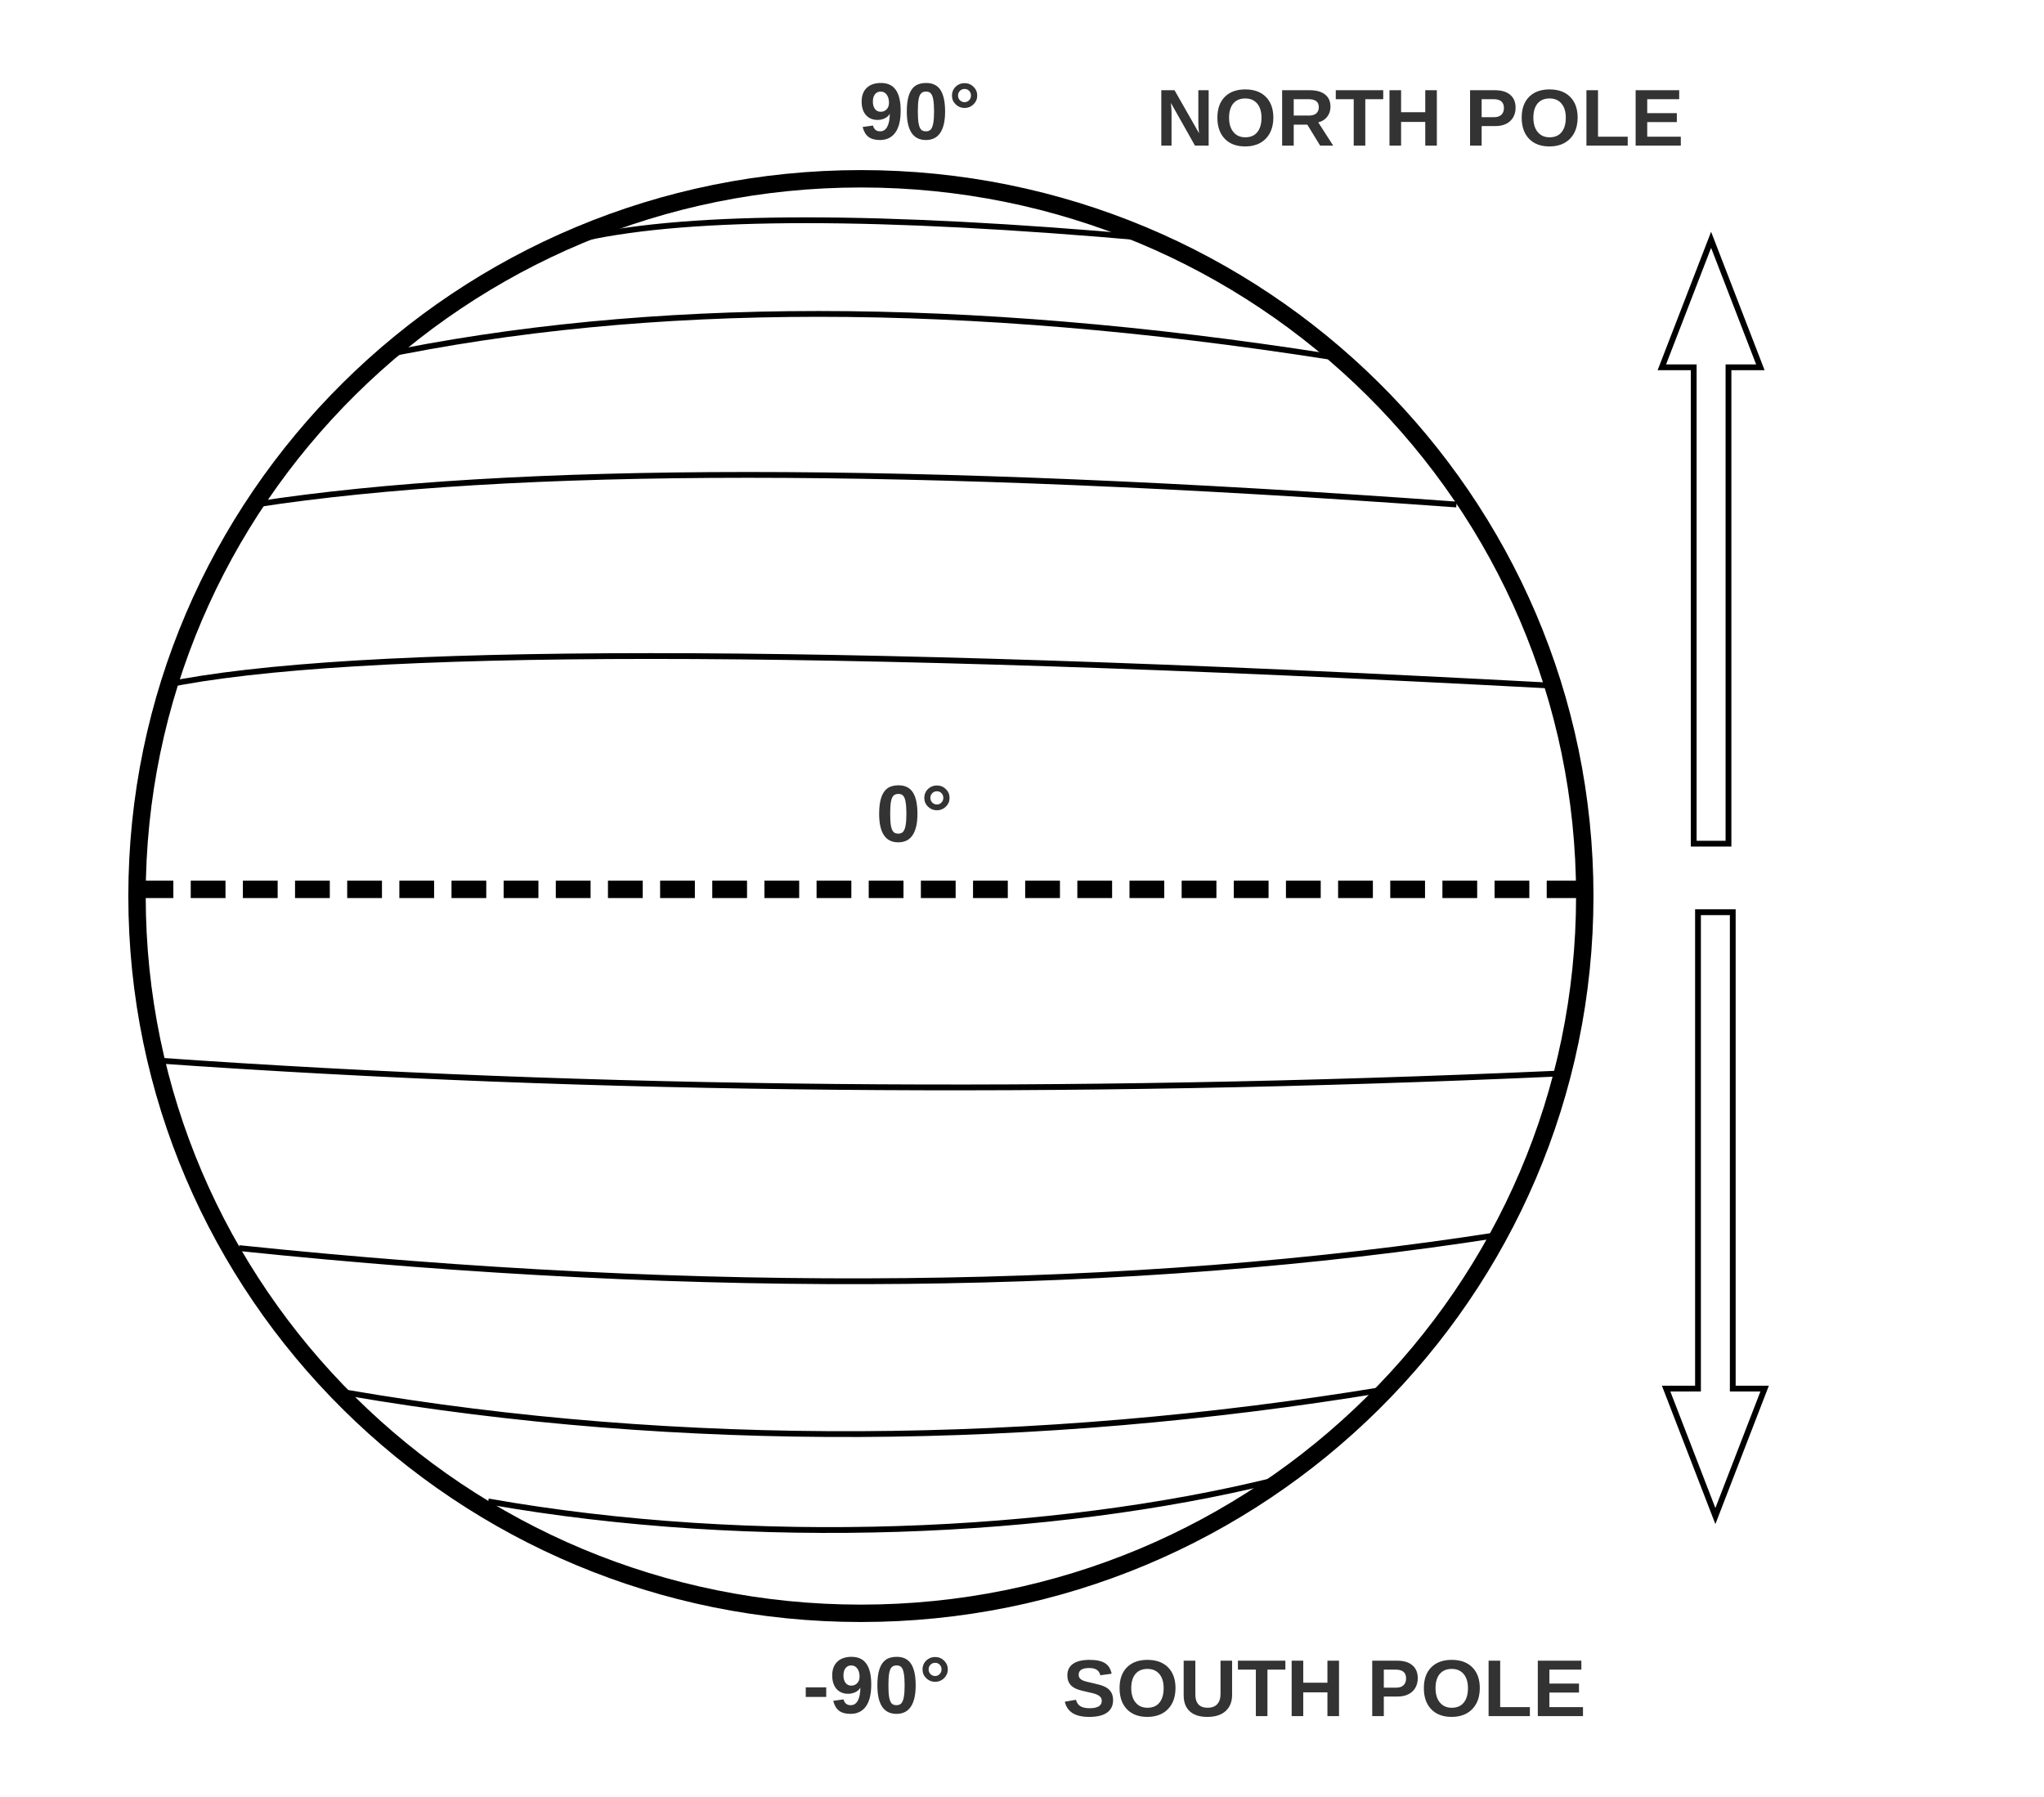
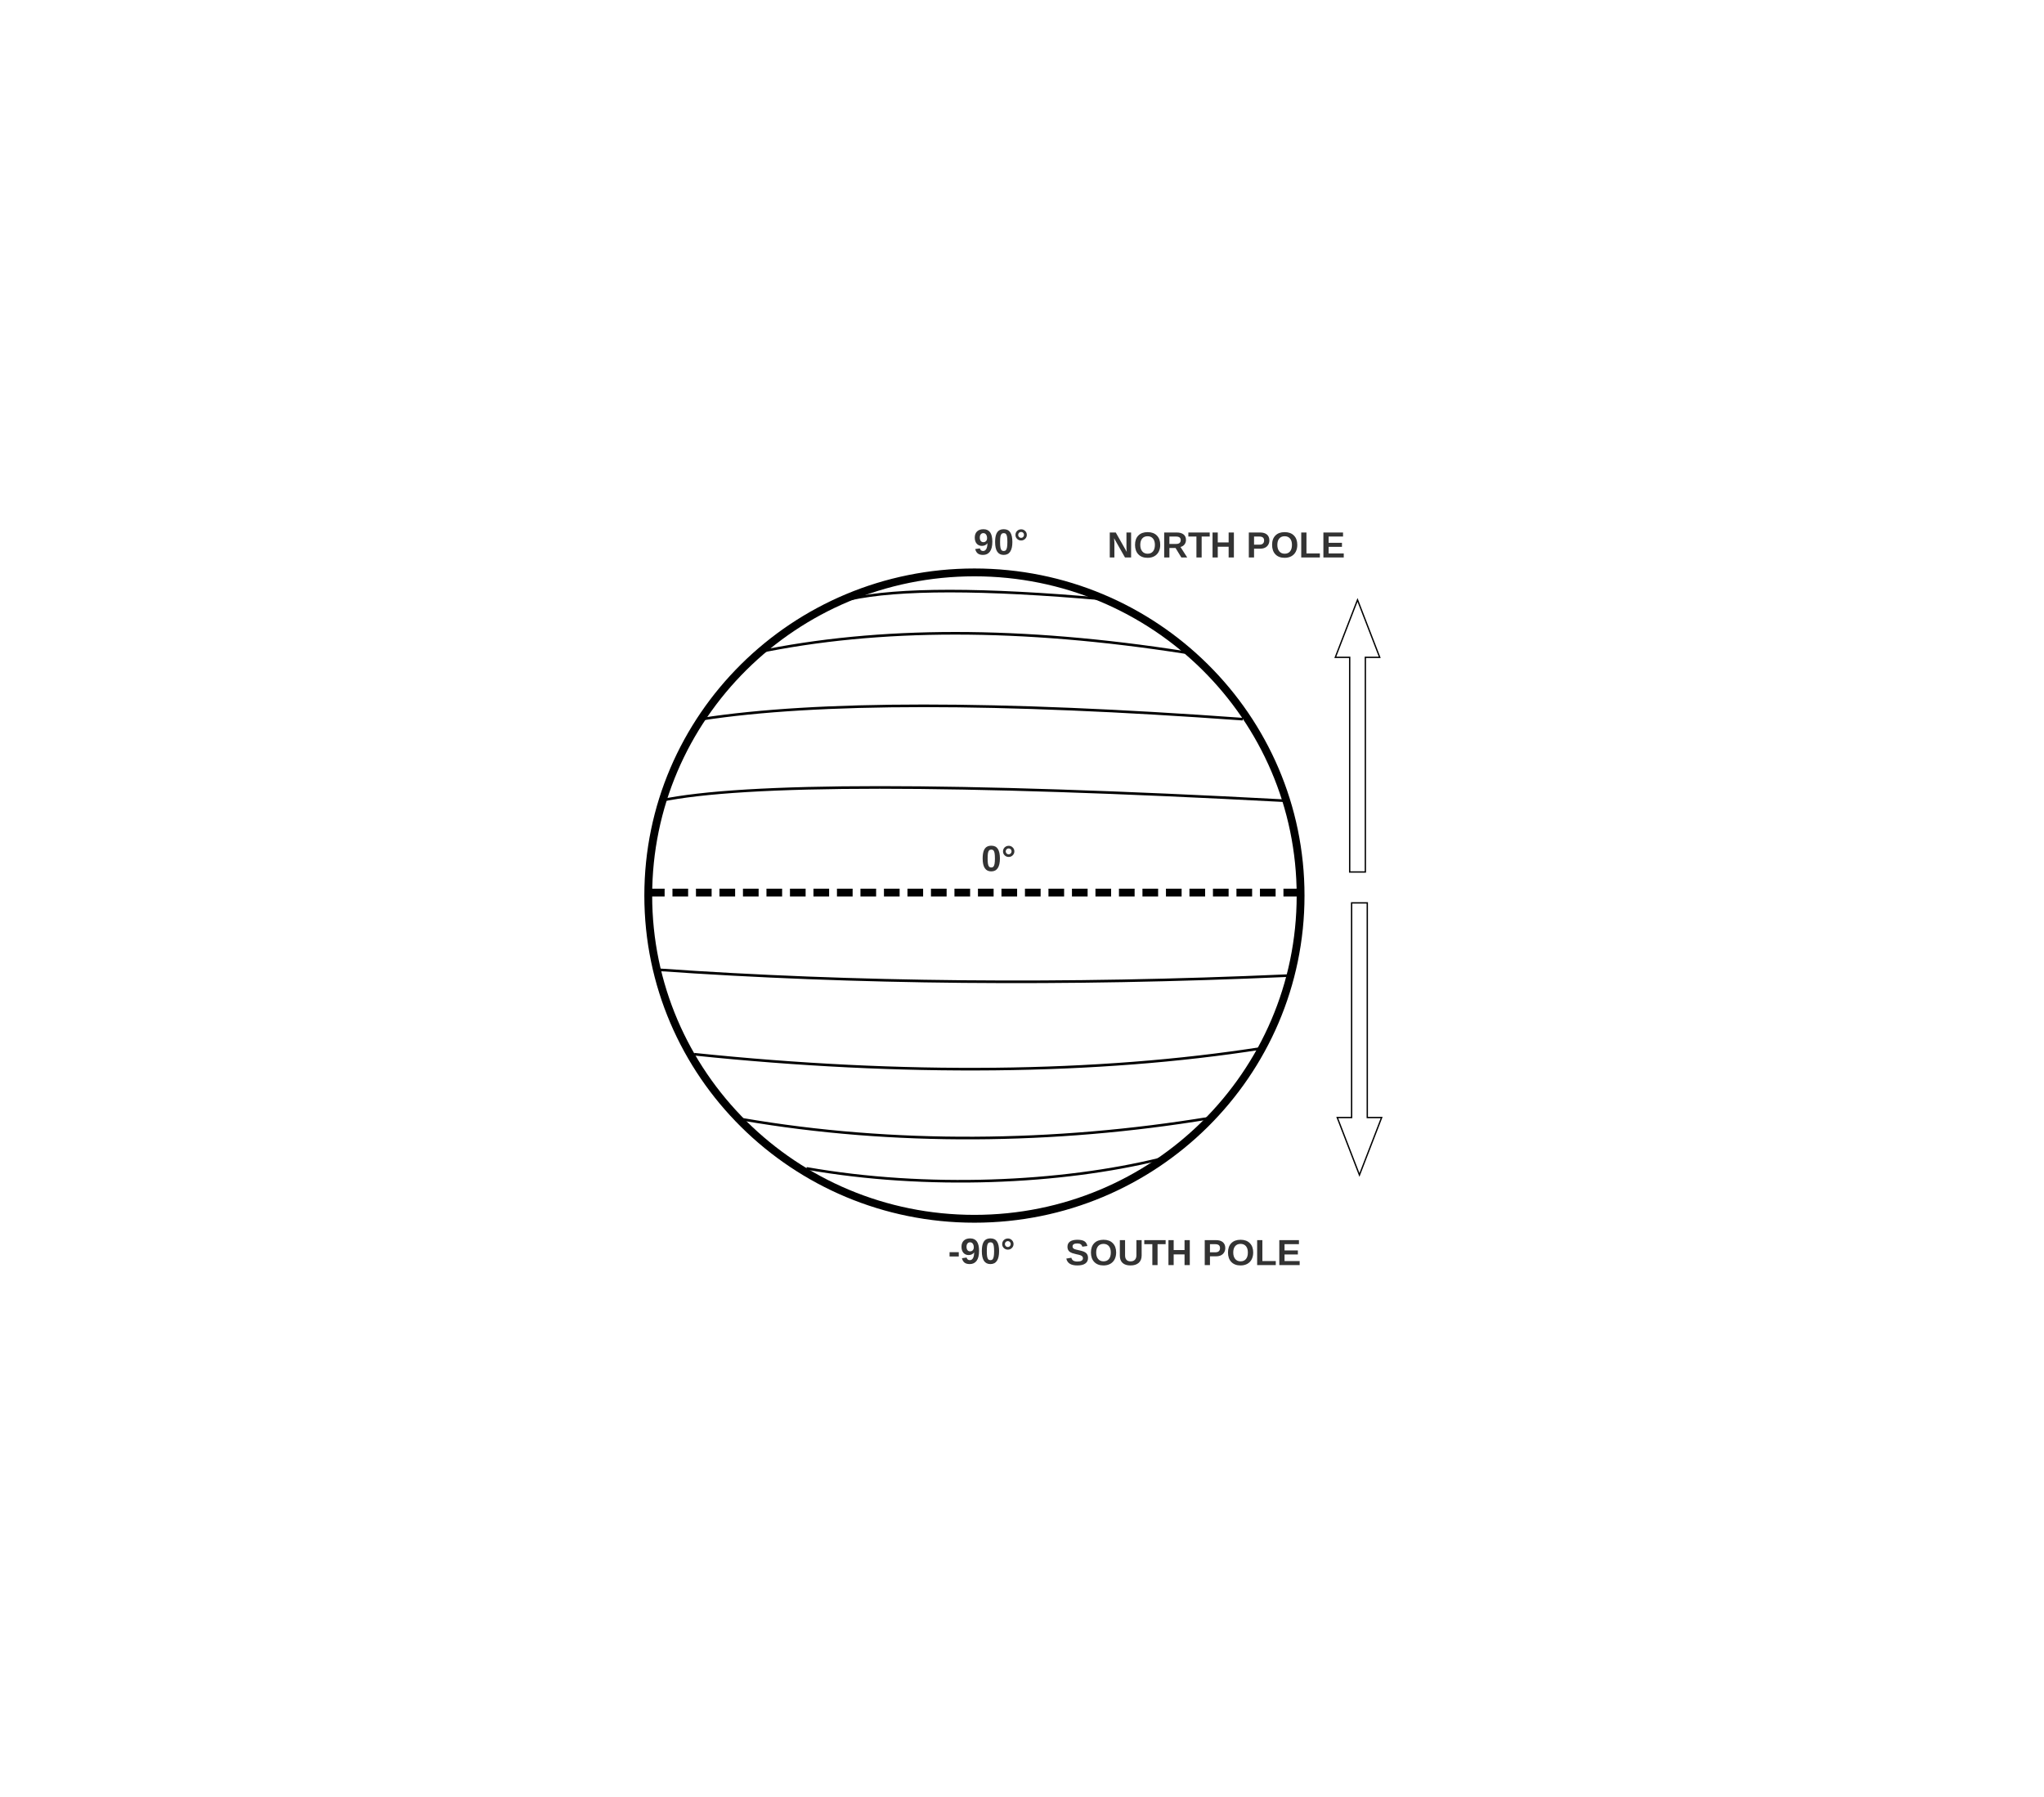
- <svg xmlns="http://www.w3.org/2000/svg" xmlns:ns1="https://boxy-svg.com" version="1.1" x="0px" y="0px" width="352.901" height="310.151" viewBox="0 0 332 310" id="svg350" lang="mul">
-   <g id="g348" style="font-family:'Liberation Sans', Dyuthi, 'VL PGothic', sans-serif" transform="matrix(1, 0, 0, 1, -23.83343, -10.62497)">
+ <svg xmlns="http://www.w3.org/2000/svg" xmlns:ns1="https://boxy-svg.com" version="1.1" x="0px" y="0px" width="352.901" height="310.151" viewBox="0 0 1515.6 580.8" id="svg350" lang="mul">
+   <rect x="-1.063" y="-6.138" width="1515.606" height="580.758" style="stroke: rgb(0, 0, 0); fill: rgb(255, 255, 255); stroke-width: 0px; pointer-events: none;">
+     </rect>
+   <g id="g348" style="font-family: 'Liberation Sans', Dyuthi, 'VL PGothic', sans-serif;" transform="matrix(1.936074, 0, 0, 1.936074, 408.8182, -31.45985)">
    <path stroke-miterlimit="22.926" d="m 162.1,41.566 c 69.218,0 125.351,55.633 125.351,124.233 0,68.6 -56.133,124.234 -125.351,124.234 -69.217,0 -125.35,-55.634 -125.35,-124.234 0,-68.6 56.133,-124.233 125.35,-124.233 z" id="path10" style="fill:none;stroke:#000000;stroke-width:0.567;stroke-miterlimit:22.926" />
    <path stroke-miterlimit="22.926" d="m 281.839,195.922 c -85.182,3.785 -165.542,3.028 -241.082,-2.271" id="path42" style="fill:none;stroke:#000000;stroke-width:1;stroke-miterlimit:22.926" />
    <path stroke-miterlimit="22.926" d="m 271.988,223.745 c -62.776,9.843 -137.337,10.6 -217.271,2.271" id="path44" style="fill:none;stroke:#000000;stroke-width:1;stroke-miterlimit:22.926" />
    <path stroke-miterlimit="22.926" d="M 252.115,250.465 C 192.457,260.307 130.766,260.842 73.455,251" id="path46" style="fill:none;stroke:#000000;stroke-width:1;stroke-miterlimit:22.926" />
    <path stroke-miterlimit="22.926" d="m 233.11,266.164 c -37.75,9.274 -89.292,11.713 -135.39,3.574" id="path48" style="fill:none;stroke:#000000;stroke-width:1;stroke-miterlimit:22.926" />
    <path stroke-miterlimit="22.926" d="m 280.718,128.921 c -126.916,-6.772 -206.603,-6.772 -239.06,0" id="path50" style="fill:none;stroke:#000000;stroke-width:1;stroke-miterlimit:22.926" />
    <path stroke-miterlimit="22.926" d="m 264.807,97.691 c -93.922,-6.814 -163.006,-6.814 -207.25,0" id="path52" style="fill:none;stroke:#000000;stroke-width:1;stroke-miterlimit:22.926" />
    <path stroke-miterlimit="22.926" d="m 242.662,72.14 c -62.585,-9.788 -117.284,-9.788 -164.097,0" id="path54" style="fill:none;stroke:#000000;stroke-width:1;stroke-miterlimit:22.926" />
    <path stroke-miterlimit="22.926" d="m 211.433,51.699 c -46.121,-4.084 -78.487,-4.084 -97.095,0" id="path56" style="fill:none;stroke:#000000;stroke-width:1;stroke-miterlimit:22.926" />
    <path stroke-miterlimit="22.926" d="m 286.383,164.111 c -119.771,0 -202.689,0 -248.755,0" id="path58" style="fill:none;stroke:#000000;stroke-width:3;stroke-miterlimit:22.926;stroke-dasharray:6, 3" />
    <path stroke-miterlimit="22.926" d="m 162.033,41.479 c 68.979,0 124.917,55.431 124.917,123.782 0,68.351 -55.938,123.783 -124.917,123.783 -68.979,0 -124.918,-55.432 -124.918,-123.783 0,-68.352 55.939,-123.782 124.918,-123.782 z" id="path60" style="fill:none;stroke:#000000;stroke-width:3;stroke-miterlimit:22.926" />
    <g font-size="16" id="g214" style="font-size: 16px; visibility: hidden;" transform="rotate(14.08612,161.0159,73.25499)">
      <path d="m 57.508,60.361 -5.227,14.269 -0.148,-0.388 -0.156,-0.38 -0.164,-0.371 -0.172,-0.363 -0.18,-0.354 -0.188,-0.346 -0.196,-0.337 -0.204,-0.329 -0.212,-0.321 -0.22,-0.312 -0.228,-0.303 -0.236,-0.295 -0.244,-0.286 -0.252,-0.278 -0.26,-0.269 L 48.953,69.437 48.677,69.185 48.392,68.941 48.1,68.706 47.8,68.479 47.491,68.261 47.175,68.051 46.85,67.85 46.517,67.657 46.177,67.472 45.828,67.296 45.472,67.129 45.107,66.97 44.735,66.82 44.355,66.678 43.966,66.545 43.57,66.42 Z m -5.542,4.423 1.453,1.367 -1.149,1.239 -1.14,1.267 -1.122,1.292 -1.109,1.319 -1.1,1.346 -1.083,1.372 -1.073,1.399 -1.06,1.425 -1.047,1.452 -1.033,1.478 -1.02,1.505 -1.007,1.532 -0.994,1.558 -0.98,1.584 -0.967,1.611 -0.958,1.637 -0.941,1.665 -0.927,1.69 -0.918,1.721 -0.901,1.744 -0.892,1.77 -0.878,1.797 -0.865,1.827 -0.847,1.85 -0.839,1.88 -0.825,1.903 -0.813,1.929 -0.798,1.959 -0.785,1.983 -0.772,2.013 -0.759,2.04 -0.745,2.062 -1.883,-0.664 0.753,-2.086 0.767,-2.055 0.78,-2.029 0.793,-2.005 0.806,-1.976 0.82,-1.953 0.833,-1.926 0.846,-1.896 0.864,-1.874 0.873,-1.843 0.886,-1.82 0.899,-1.794 0.917,-1.767 0.926,-1.737 0.943,-1.714 0.956,-1.688 0.966,-1.661 0.983,-1.634 0.996,-1.608 1.009,-1.582 1.022,-1.555 1.036,-1.528 1.049,-1.502 1.063,-1.475 1.076,-1.449 1.088,-1.422 1.106,-1.396 1.115,-1.369 1.133,-1.343 1.146,-1.316 1.155,-1.29 z" id="path212" />
    </g>
  </g>
-   <text style="fill: rgb(51, 51, 51); font-family: Arial, sans-serif; font-size: 13.9px; font-weight: 700; white-space: pre;" x="292.83" y="-35.784">NORTH POLE</text>
-   <text style="fill: rgb(51, 51, 51); font-family: Arial, sans-serif; font-size: 13.9px; font-weight: 700; white-space: pre;" x="172.984" y="296.158">SOUTH POLE</text>
-   <text style="fill: rgb(51, 51, 51); font-family: Arial, sans-serif; font-size: 13.9px; font-weight: 700; white-space: pre;" x="189.102" y="25.13">NORTH POLE</text>
-   <text style="fill: rgb(51, 51, 51); font-family: Arial, sans-serif; font-size: 13.9px; font-weight: 700; white-space: pre;" x="140.802" y="145.23">0°</text>
-   <text style="fill: rgb(51, 51, 51); font-family: Arial, sans-serif; font-size: 13.9px; font-weight: 700; white-space: pre;" x="137.845" y="24.02">90°</text>
-   <path d="M 353.282 166.62 H 435.495 L 435.495 161.12 L 457.495 169.62 L 435.495 178.12 L 435.495 172.62 H 353.282 V 166.62 Z" style="stroke: rgb(0, 0, 0); fill: rgba(216, 216, 216, 0);" transform="matrix(0, -1, 1, 0, 115.2971, 498.8818)" ns1:shape="arrow 353.282 161.12 104.213 17 6 22 0 1@b45c300e" />
-   <path d="M -353.282 -155.62 H -271.069 L -271.069 -161.12 L -249.069 -152.62 L -271.069 -144.12 L -271.069 -149.62 H -353.282 V -155.62 Z" style="stroke: rgb(0, 0, 0); fill: rgba(216, 216, 216, 0);" transform="matrix(0, 1, 1, 0, 438.2755, 510.7064)" ns1:shape="arrow -353.282 -161.12 104.213 17 6 22 0 1@c107cc26" />
-   <text style="fill: rgb(51, 51, 51); font-family: Arial, sans-serif; font-size: 13.9px; font-weight: 700; white-space: pre;" x="128.135" y="295.633">-90°</text>
+   <text style="fill: rgb(51, 51, 51); font-family: Arial, sans-serif; font-size: 26.9px; font-weight: 700; white-space: pre;" x="789.871" y="562.494">SOUTH POLE</text>
+   <text style="fill: rgb(51, 51, 51); font-family: Arial, sans-serif; font-size: 26.9px; font-weight: 700; white-space: pre;" x="821.077" y="37.765">NORTH POLE</text>
+   <text style="fill: rgb(51, 51, 51); font-family: Arial, sans-serif; font-size: 26.9px; font-weight: 700; white-space: pre;" x="727.565" y="270.287">0°</text>
+   <text style="fill: rgb(51, 51, 51); font-family: Arial, sans-serif; font-size: 26.9px; font-weight: 700; white-space: pre;" x="721.839" y="35.615">90°</text>
+   <path d="M 683.98 322.589 H 843.151 L 843.151 311.94 L 885.744 328.397 L 843.151 344.854 L 843.151 334.206 H 683.98 V 322.589 Z" style="stroke: rgb(0, 0, 0); fill: rgba(216, 216, 216, 0);" transform="matrix(0, -1, 1, 0, 678.1851, 954.9827)" ns1:shape="arrow 683.98 311.94 201.764 32.914 11.617 42.593 0 1@4e713c5b" />
+   <path d="M -683.98 -301.291 H -524.809 L -524.809 -311.94 L -482.216 -295.483 L -524.809 -279.026 L -524.809 -289.674 H -683.98 V -301.291 Z" style="stroke: rgb(0, 0, 0); fill: rgba(216, 216, 216, 0);" transform="matrix(0, 1, 1, 0, 1303.495, 977.8762)" ns1:shape="arrow -683.98 -311.94 201.764 32.914 11.617 42.593 0 1@2ab39df0" />
+   <text style="fill: rgb(51, 51, 51); font-family: Arial, sans-serif; font-size: 26.9px; font-weight: 700; white-space: pre;" x="703.041" y="561.478">-90°</text>
</svg>
